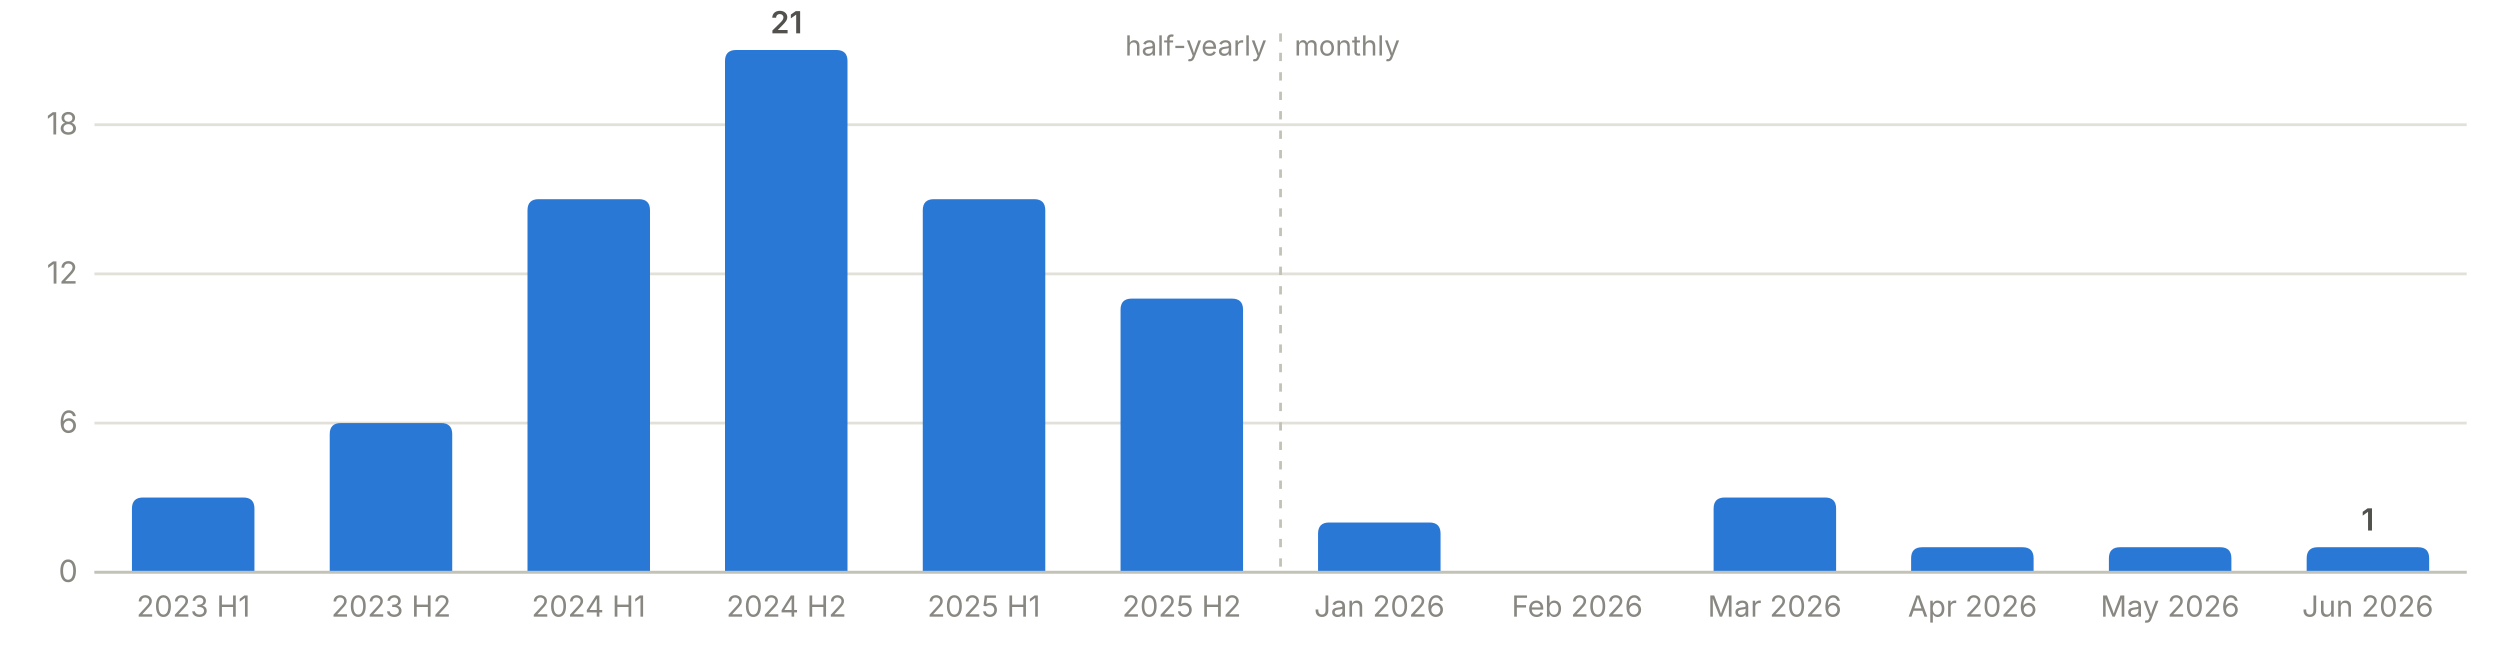
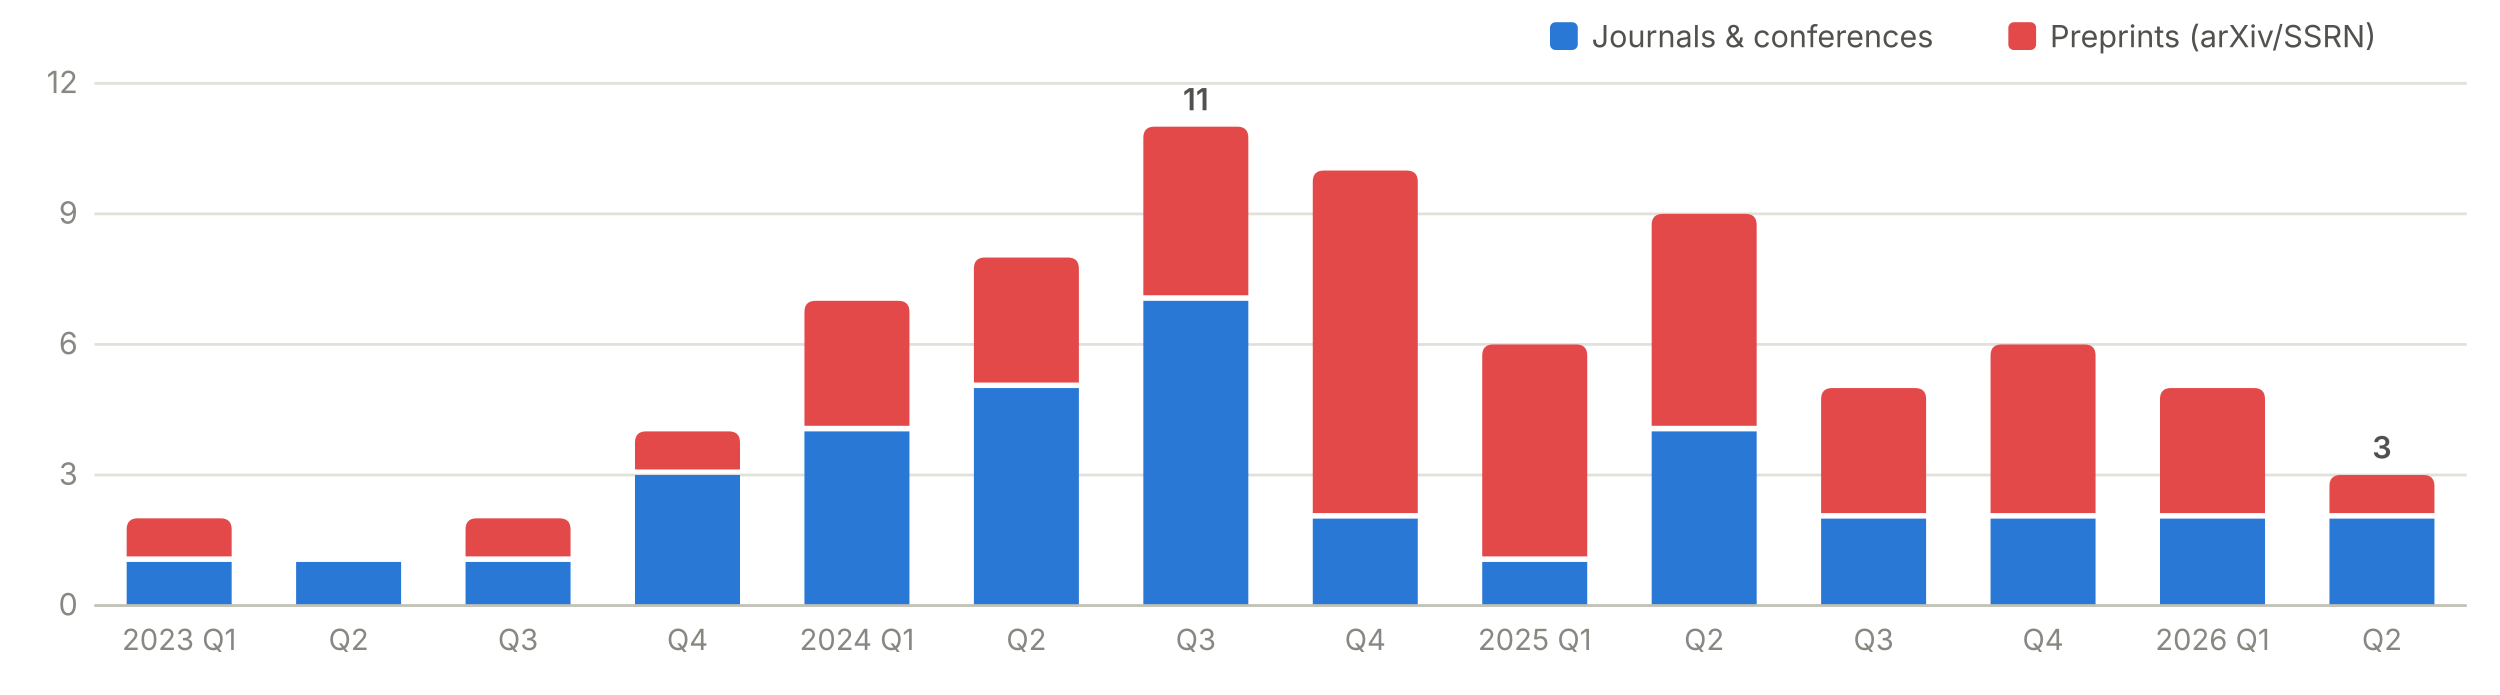
- <svg xmlns="http://www.w3.org/2000/svg" viewBox="0 0 900 240" width="900" height="240" role="img" aria-label="Papers per period, 2023 H1 to Jun 2026">
-   <line x1="34" y1="206.0" x2="888" y2="206.0" stroke="#e1e0d9" stroke-width="1" />
-   <text x="28" y="209.5" text-anchor="end" font-family="system-ui,-apple-system,Segoe UI,sans-serif" font-size="11" fill="#898781">0</text>
-   <line x1="34" y1="152.3" x2="888" y2="152.3" stroke="#e1e0d9" stroke-width="1" />
-   <text x="28" y="155.8" text-anchor="end" font-family="system-ui,-apple-system,Segoe UI,sans-serif" font-size="11" fill="#898781">6</text>
-   <line x1="34" y1="98.6" x2="888" y2="98.6" stroke="#e1e0d9" stroke-width="1" />
-   <text x="28" y="102.1" text-anchor="end" font-family="system-ui,-apple-system,Segoe UI,sans-serif" font-size="11" fill="#898781">12</text>
-   <line x1="34" y1="44.9" x2="888" y2="44.9" stroke="#e1e0d9" stroke-width="1" />
-   <text x="28" y="48.4" text-anchor="end" font-family="system-ui,-apple-system,Segoe UI,sans-serif" font-size="11" fill="#898781">18</text>
-   <line x1="461.0" y1="12" x2="461.0" y2="206" stroke="#c3c2b7" stroke-width="1" stroke-dasharray="3 4" />
-   <text x="456.0" y="20" text-anchor="end" font-family="system-ui,-apple-system,Segoe UI,sans-serif" font-size="10" fill="#898781">half-yearly</text>
-   <text x="466.0" y="20" font-family="system-ui,-apple-system,Segoe UI,sans-serif" font-size="10" fill="#898781">monthly</text>
-   <path d="M47.5,206.0 v-22.9 q0,-4 4,-4 h36.1 q4,0 4,4 v22.9 z" fill="#2a78d6" />
-   <text x="69.6" y="222" text-anchor="middle" font-family="system-ui,-apple-system,Segoe UI,sans-serif" font-size="10.5" fill="#898781">2023 H1</text>
-   <path d="M118.7,206.0 v-49.7 q0,-4 4,-4 h36.1 q4,0 4,4 v49.7 z" fill="#2a78d6" />
-   <text x="140.8" y="222" text-anchor="middle" font-family="system-ui,-apple-system,Segoe UI,sans-serif" font-size="10.5" fill="#898781">2023 H2</text>
-   <path d="M189.9,206.0 v-130.3 q0,-4 4,-4 h36.1 q4,0 4,4 v130.3 z" fill="#2a78d6" />
-   <text x="211.9" y="222" text-anchor="middle" font-family="system-ui,-apple-system,Segoe UI,sans-serif" font-size="10.5" fill="#898781">2024 H1</text>
-   <path d="M261.0,206.0 v-184.0 q0,-4 4,-4 h36.1 q4,0 4,4 v184.0 z" fill="#2a78d6" />
-   <text x="283.1" y="12.0" text-anchor="middle" font-family="system-ui,-apple-system,Segoe UI,sans-serif" font-size="11" font-weight="600" fill="#52514e">21</text>
-   <text x="283.1" y="222" text-anchor="middle" font-family="system-ui,-apple-system,Segoe UI,sans-serif" font-size="10.5" fill="#898781">2024 H2</text>
-   <path d="M332.2,206.0 v-130.3 q0,-4 4,-4 h36.1 q4,0 4,4 v130.3 z" fill="#2a78d6" />
-   <text x="354.2" y="222" text-anchor="middle" font-family="system-ui,-apple-system,Segoe UI,sans-serif" font-size="10.5" fill="#898781">2025 H1</text>
-   <path d="M403.4,206.0 v-94.5 q0,-4 4,-4 h36.1 q4,0 4,4 v94.5 z" fill="#2a78d6" />
-   <text x="425.4" y="222" text-anchor="middle" font-family="system-ui,-apple-system,Segoe UI,sans-serif" font-size="10.5" fill="#898781">2025 H2</text>
-   <path d="M474.5,206.0 v-13.9 q0,-4 4,-4 h36.1 q4,0 4,4 v13.9 z" fill="#2a78d6" />
-   <text x="496.6" y="222" text-anchor="middle" font-family="system-ui,-apple-system,Segoe UI,sans-serif" font-size="10.5" fill="#898781">Jan 2026</text>
-   <text x="567.8" y="222" text-anchor="middle" font-family="system-ui,-apple-system,Segoe UI,sans-serif" font-size="10.5" fill="#898781">Feb 2026</text>
-   <path d="M616.9,206.0 v-22.9 q0,-4 4,-4 h36.1 q4,0 4,4 v22.9 z" fill="#2a78d6" />
-   <text x="638.9" y="222" text-anchor="middle" font-family="system-ui,-apple-system,Segoe UI,sans-serif" font-size="10.5" fill="#898781">Mar 2026</text>
-   <path d="M688.0,206.0 v-5.0 q0,-4 4,-4 h36.1 q4,0 4,4 v5.0 z" fill="#2a78d6" />
-   <text x="710.1" y="222" text-anchor="middle" font-family="system-ui,-apple-system,Segoe UI,sans-serif" font-size="10.5" fill="#898781">Apr 2026</text>
-   <path d="M759.2,206.0 v-5.0 q0,-4 4,-4 h36.1 q4,0 4,4 v5.0 z" fill="#2a78d6" />
-   <text x="781.2" y="222" text-anchor="middle" font-family="system-ui,-apple-system,Segoe UI,sans-serif" font-size="10.5" fill="#898781">May 2026</text>
-   <path d="M830.4,206.0 v-5.0 q0,-4 4,-4 h36.1 q4,0 4,4 v5.0 z" fill="#2a78d6" />
-   <text x="852.4" y="191.0" text-anchor="middle" font-family="system-ui,-apple-system,Segoe UI,sans-serif" font-size="11" font-weight="600" fill="#52514e">1</text>
-   <text x="852.4" y="222" text-anchor="middle" font-family="system-ui,-apple-system,Segoe UI,sans-serif" font-size="10.5" fill="#898781">Jun 2026</text>
-   <line x1="34" y1="206" x2="888" y2="206" stroke="#c3c2b7" stroke-width="1" />
+ <svg xmlns="http://www.w3.org/2000/svg" viewBox="0 0 900 250" width="900" height="250" role="img" aria-label="Stacked bars of journal and preprint papers per quarter, 2023 Q1 to 2026 Q2">
+   <line x1="34" y1="218.0" x2="888" y2="218.0" stroke="#e1e0d9" stroke-width="1" />
+   <text x="28" y="221.5" text-anchor="end" font-family="system-ui,-apple-system,Segoe UI,sans-serif" font-size="11" fill="#898781">0</text>
+   <line x1="34" y1="171.0" x2="888" y2="171.0" stroke="#e1e0d9" stroke-width="1" />
+   <text x="28" y="174.5" text-anchor="end" font-family="system-ui,-apple-system,Segoe UI,sans-serif" font-size="11" fill="#898781">3</text>
+   <line x1="34" y1="124.0" x2="888" y2="124.0" stroke="#e1e0d9" stroke-width="1" />
+   <text x="28" y="127.5" text-anchor="end" font-family="system-ui,-apple-system,Segoe UI,sans-serif" font-size="11" fill="#898781">6</text>
+   <line x1="34" y1="77.0" x2="888" y2="77.0" stroke="#e1e0d9" stroke-width="1" />
+   <text x="28" y="80.5" text-anchor="end" font-family="system-ui,-apple-system,Segoe UI,sans-serif" font-size="11" fill="#898781">9</text>
+   <line x1="34" y1="30.0" x2="888" y2="30.0" stroke="#e1e0d9" stroke-width="1" />
+   <text x="28" y="33.5" text-anchor="end" font-family="system-ui,-apple-system,Segoe UI,sans-serif" font-size="11" fill="#898781">12</text>
+   <rect x="558" y="8" width="10" height="10" rx="2" fill="#2a78d6" />
+   <text x="573" y="17" font-family="system-ui,-apple-system,Segoe UI,sans-serif" font-size="11" fill="#52514e">Journals &amp; conferences</text>
+   <rect x="723" y="8" width="10" height="10" rx="2" fill="#e34948" />
+   <text x="738" y="17" font-family="system-ui,-apple-system,Segoe UI,sans-serif" font-size="11" fill="#52514e">Preprints (arXiv/SSRN)</text>
+   <rect x="45.6" y="202.3" width="37.8" height="15.7" fill="#2a78d6" />
+   <path d="M45.6,200.3 v-9.7 q0,-4.0 4.0,-4.0 h29.8 q4.0,0 4.0,4.0 v9.7 z" fill="#e34948" />
+   <text x="64.5" y="234" text-anchor="middle" font-family="system-ui,-apple-system,Segoe UI,sans-serif" font-size="10.5" fill="#898781">2023 Q1</text>
+   <rect x="106.6" y="202.3" width="37.8" height="15.7" fill="#2a78d6" />
+   <text x="125.5" y="234" text-anchor="middle" font-family="system-ui,-apple-system,Segoe UI,sans-serif" font-size="10.5" fill="#898781">Q2</text>
+   <rect x="167.6" y="202.3" width="37.8" height="15.7" fill="#2a78d6" />
+   <path d="M167.6,200.3 v-9.7 q0,-4.0 4.0,-4.0 h29.8 q4.0,0 4.0,4.0 v9.7 z" fill="#e34948" />
+   <text x="186.5" y="234" text-anchor="middle" font-family="system-ui,-apple-system,Segoe UI,sans-serif" font-size="10.5" fill="#898781">Q3</text>
+   <rect x="228.6" y="171.0" width="37.8" height="47.0" fill="#2a78d6" />
+   <path d="M228.6,169.0 v-9.7 q0,-4.0 4.0,-4.0 h29.8 q4.0,0 4.0,4.0 v9.7 z" fill="#e34948" />
+   <text x="247.5" y="234" text-anchor="middle" font-family="system-ui,-apple-system,Segoe UI,sans-serif" font-size="10.5" fill="#898781">Q4</text>
+   <rect x="289.6" y="155.3" width="37.8" height="62.7" fill="#2a78d6" />
+   <path d="M289.6,153.3 v-41.0 q0,-4.0 4.0,-4.0 h29.8 q4.0,0 4.0,4.0 v41.0 z" fill="#e34948" />
+   <text x="308.5" y="234" text-anchor="middle" font-family="system-ui,-apple-system,Segoe UI,sans-serif" font-size="10.5" fill="#898781">2024 Q1</text>
+   <rect x="350.6" y="139.7" width="37.8" height="78.3" fill="#2a78d6" />
+   <path d="M350.6,137.7 v-41.0 q0,-4.0 4.0,-4.0 h29.8 q4.0,0 4.0,4.0 v41.0 z" fill="#e34948" />
+   <text x="369.5" y="234" text-anchor="middle" font-family="system-ui,-apple-system,Segoe UI,sans-serif" font-size="10.5" fill="#898781">Q2</text>
+   <rect x="411.6" y="108.3" width="37.8" height="109.7" fill="#2a78d6" />
+   <path d="M411.6,106.3 v-56.7 q0,-4.0 4.0,-4.0 h29.8 q4.0,0 4.0,4.0 v56.7 z" fill="#e34948" />
+   <text x="430.5" y="39.7" text-anchor="middle" font-family="system-ui,-apple-system,Segoe UI,sans-serif" font-size="11" font-weight="600" fill="#52514e">11</text>
+   <text x="430.5" y="234" text-anchor="middle" font-family="system-ui,-apple-system,Segoe UI,sans-serif" font-size="10.5" fill="#898781">Q3</text>
+   <rect x="472.6" y="186.7" width="37.8" height="31.3" fill="#2a78d6" />
+   <path d="M472.6,184.7 v-119.3 q0,-4.0 4.0,-4.0 h29.8 q4.0,0 4.0,4.0 v119.3 z" fill="#e34948" />
+   <text x="491.5" y="234" text-anchor="middle" font-family="system-ui,-apple-system,Segoe UI,sans-serif" font-size="10.5" fill="#898781">Q4</text>
+   <rect x="533.6" y="202.3" width="37.8" height="15.7" fill="#2a78d6" />
+   <path d="M533.6,200.3 v-72.3 q0,-4.0 4.0,-4.0 h29.8 q4.0,0 4.0,4.0 v72.3 z" fill="#e34948" />
+   <text x="552.5" y="234" text-anchor="middle" font-family="system-ui,-apple-system,Segoe UI,sans-serif" font-size="10.5" fill="#898781">2025 Q1</text>
+   <rect x="594.6" y="155.3" width="37.8" height="62.7" fill="#2a78d6" />
+   <path d="M594.6,153.3 v-72.3 q0,-4.0 4.0,-4.0 h29.8 q4.0,0 4.0,4.0 v72.3 z" fill="#e34948" />
+   <text x="613.5" y="234" text-anchor="middle" font-family="system-ui,-apple-system,Segoe UI,sans-serif" font-size="10.5" fill="#898781">Q2</text>
+   <rect x="655.6" y="186.7" width="37.8" height="31.3" fill="#2a78d6" />
+   <path d="M655.6,184.7 v-41.0 q0,-4.0 4.0,-4.0 h29.8 q4.0,0 4.0,4.0 v41.0 z" fill="#e34948" />
+   <text x="674.5" y="234" text-anchor="middle" font-family="system-ui,-apple-system,Segoe UI,sans-serif" font-size="10.5" fill="#898781">Q3</text>
+   <rect x="716.6" y="186.7" width="37.8" height="31.3" fill="#2a78d6" />
+   <path d="M716.6,184.7 v-56.7 q0,-4.0 4.0,-4.0 h29.8 q4.0,0 4.0,4.0 v56.7 z" fill="#e34948" />
+   <text x="735.5" y="234" text-anchor="middle" font-family="system-ui,-apple-system,Segoe UI,sans-serif" font-size="10.5" fill="#898781">Q4</text>
+   <rect x="777.6" y="186.7" width="37.8" height="31.3" fill="#2a78d6" />
+   <path d="M777.6,184.7 v-41.0 q0,-4.0 4.0,-4.0 h29.8 q4.0,0 4.0,4.0 v41.0 z" fill="#e34948" />
+   <text x="796.5" y="234" text-anchor="middle" font-family="system-ui,-apple-system,Segoe UI,sans-serif" font-size="10.5" fill="#898781">2026 Q1</text>
+   <rect x="838.6" y="186.7" width="37.8" height="31.3" fill="#2a78d6" />
+   <path d="M838.6,184.7 v-9.7 q0,-4.0 4.0,-4.0 h29.8 q4.0,0 4.0,4.0 v9.7 z" fill="#e34948" />
+   <text x="857.5" y="165.0" text-anchor="middle" font-family="system-ui,-apple-system,Segoe UI,sans-serif" font-size="11" font-weight="600" fill="#52514e">3</text>
+   <text x="857.5" y="234" text-anchor="middle" font-family="system-ui,-apple-system,Segoe UI,sans-serif" font-size="10.5" fill="#898781">Q2</text>
+   <line x1="34" y1="218" x2="888" y2="218" stroke="#c3c2b7" stroke-width="1" />
</svg>
